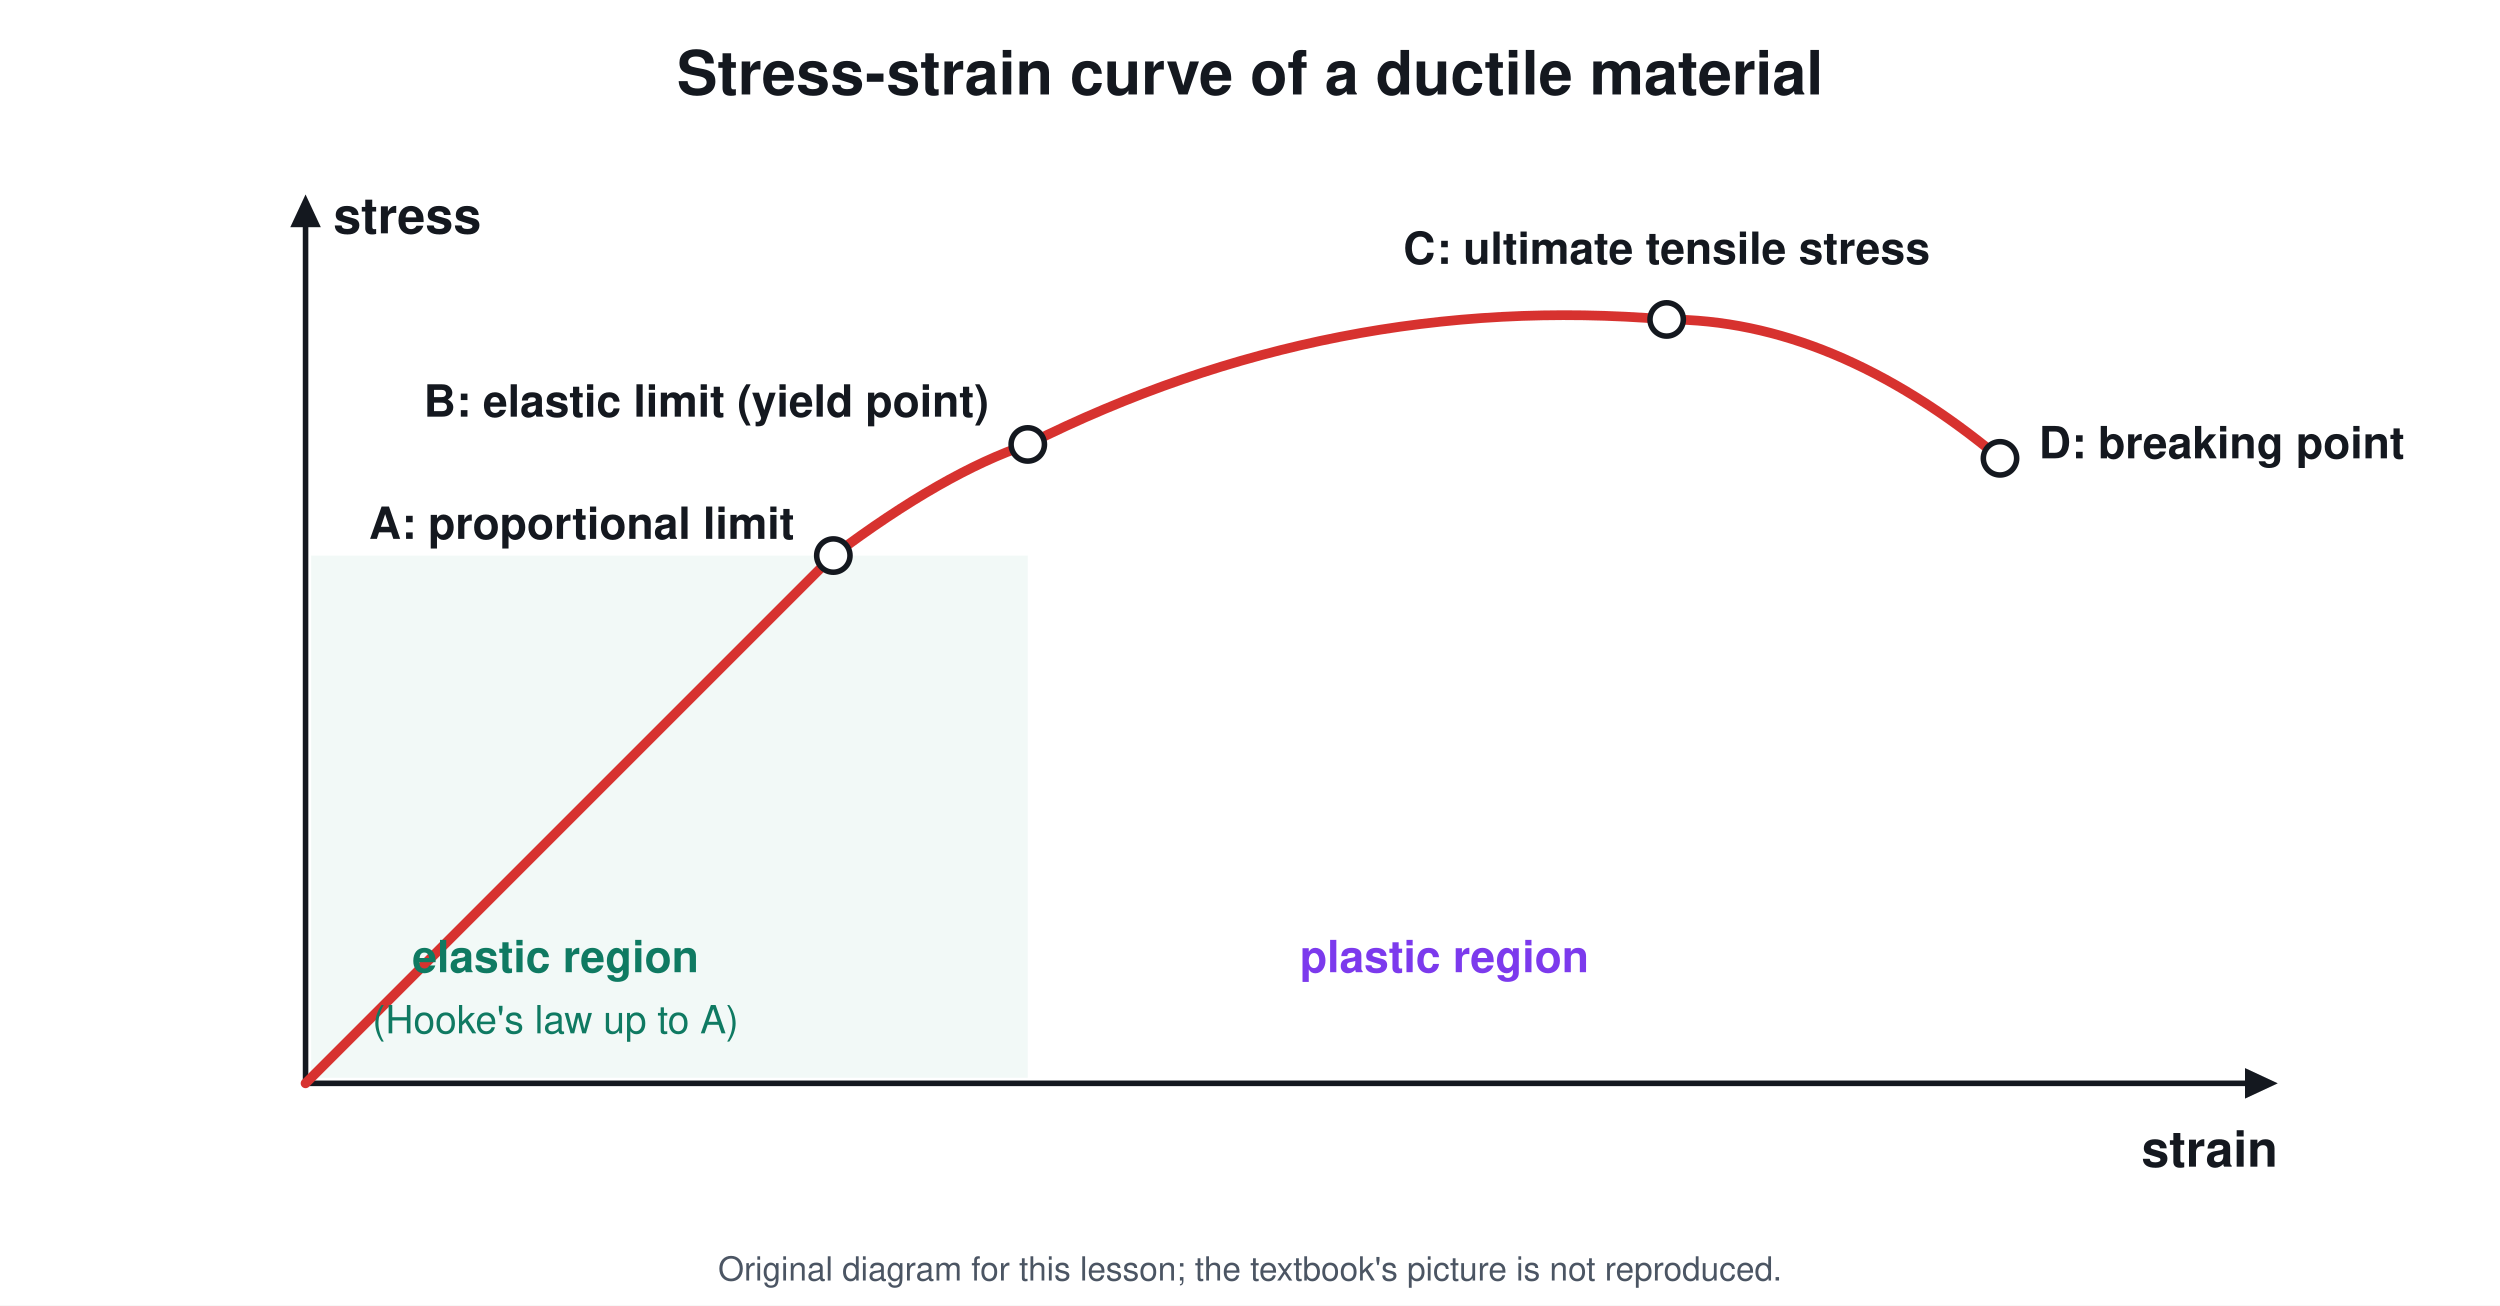
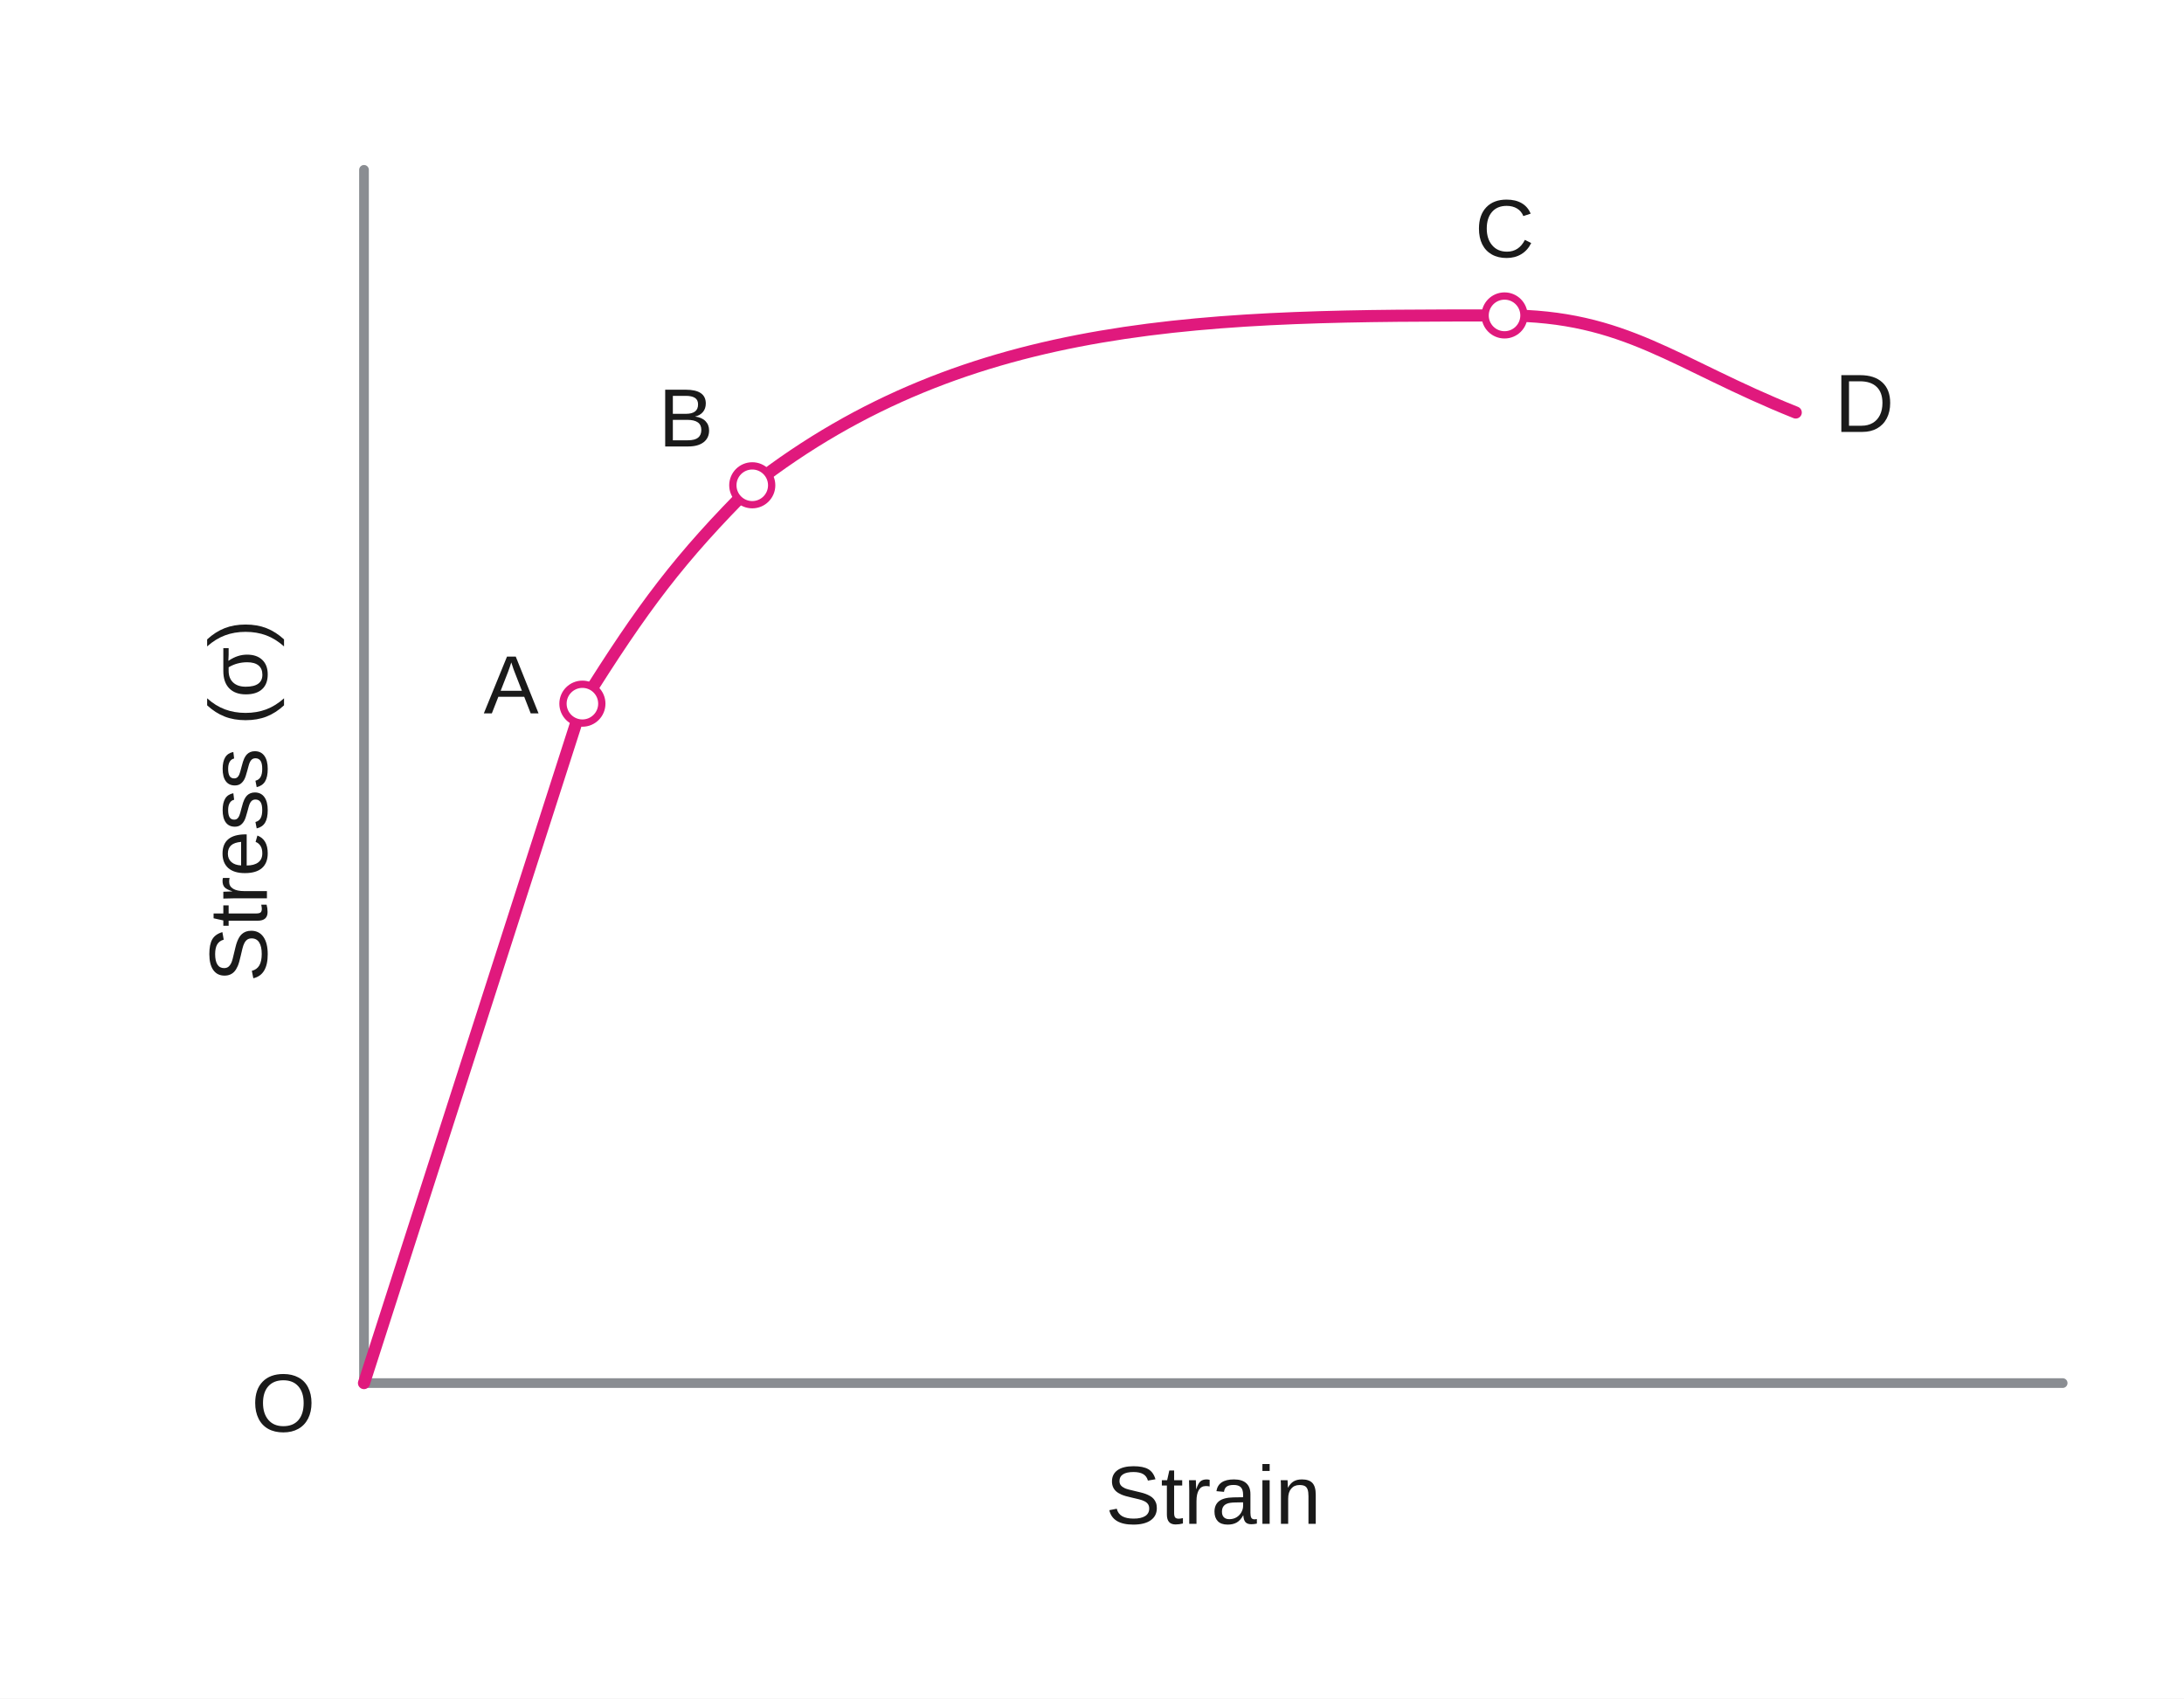
- <svg xmlns="http://www.w3.org/2000/svg" viewBox="0 0 900 470" font-family="Segoe UI, Helvetica, Arial, sans-serif">
-   <rect width="900" height="470" fill="#ffffff" />
-   <text x="450.0" y="34.0" font-size="22" fill="#14181f" text-anchor="middle" font-weight="700">Stress-strain curve of a ductile material</text>
-   <line x1="110.0" y1="390.0" x2="809.6" y2="390.0" stroke="#14181f" stroke-width="2" stroke-linecap="round" />
-   <path d="M820.0 390.0 L808.2 395.5 L808.2 384.5 Z" fill="#14181f" />
-   <line x1="110.0" y1="390.0" x2="110.0" y2="80.4" stroke="#14181f" stroke-width="2" stroke-linecap="round" />
-   <path d="M110.0 70.0 L115.5 81.8 L104.5 81.8 Z" fill="#14181f" />
-   <text x="820.0" y="420.0" font-size="18" fill="#14181f" text-anchor="end" font-weight="700">strain</text>
-   <text x="120.0" y="84.0" font-size="18" fill="#14181f" text-anchor="start" font-weight="700">stress</text>
-   <rect x="112" y="200" width="258" height="188" fill="#e6f4ef" opacity="0.5" />
-   <line x1="110.0" y1="390.0" x2="300.0" y2="200.0" stroke="#d7322f" stroke-width="3.5" stroke-linecap="round" />
-   <path d="M300 200 Q340 170 370 160 Q480 105 600 115 Q660 115 720 165" stroke="#d7322f" stroke-width="3.5" fill="none" stroke-linejoin="round" stroke-linecap="round" />
-   <circle cx="300.0" cy="200.0" r="6.0" stroke="#14181f" stroke-width="2" fill="#ffffff" />
-   <text x="286.0" y="194.0" font-size="16" fill="#14181f" text-anchor="end" font-weight="700">A: proportional limit</text>
-   <circle cx="370.0" cy="160.0" r="6.0" stroke="#14181f" stroke-width="2" fill="#ffffff" />
-   <text x="356.0" y="150.0" font-size="16" fill="#14181f" text-anchor="end" font-weight="700">B: elastic limit (yield point)</text>
-   <circle cx="600.0" cy="115.0" r="6.0" stroke="#14181f" stroke-width="2" fill="#ffffff" />
-   <text x="600.0" y="95.0" font-size="16" fill="#14181f" text-anchor="middle" font-weight="700">C: ultimate tensile stress</text>
-   <circle cx="720.0" cy="165.0" r="6.0" stroke="#14181f" stroke-width="2" fill="#ffffff" />
-   <text x="734.0" y="165.0" font-size="16" fill="#14181f" text-anchor="start" font-weight="700">D: breaking point</text>
-   <text x="200.0" y="350.0" font-size="16" fill="#0f7a62" text-anchor="middle" font-weight="700">elastic region</text>
-   <text x="520.0" y="350.0" font-size="16" fill="#7c3aed" text-anchor="middle" font-weight="700">plastic region</text>
-   <text x="200.0" y="372.0" font-size="14" fill="#0f7a62" text-anchor="middle" font-weight="400">(Hooke's law up to A)</text>
-   <text x="450.0" y="461" font-size="12" fill="#4b5563" text-anchor="middle">Original diagram for this lesson; the textbook's picture is not reproduced.</text>
+ <svg xmlns="http://www.w3.org/2000/svg" viewBox="0 0 900 700" font-family="Arial, Helvetica, sans-serif">
+   <rect width="900" height="700" fill="#ffffff" />
+   <line x1="150.0" y1="570.0" x2="150.0" y2="70.0" stroke="#8a8d92" stroke-width="4" stroke-linecap="round" />
+   <line x1="150.0" y1="570.0" x2="850.0" y2="570.0" stroke="#8a8d92" stroke-width="4" stroke-linecap="round" />
+   <path d="M150 570 L240 290 C265 250 280 230 310 200 C400 130 500 130 620 130 C670 130 690 150 740 170" stroke="#e0197d" stroke-width="5" fill="none" stroke-linejoin="round" stroke-linecap="round" />
+   <circle cx="240.0" cy="290.0" r="8.0" stroke="#e0197d" stroke-width="3" fill="#ffffff" />
+   <circle cx="310.0" cy="200.0" r="8.0" stroke="#e0197d" stroke-width="3" fill="#ffffff" />
+   <circle cx="620.0" cy="130.0" r="8.0" stroke="#e0197d" stroke-width="3" fill="#ffffff" />
+   <text x="130.0" y="590.0" font-size="34" fill="#1a1a1a" text-anchor="end" font-weight="400">O</text>
+   <text x="222.0" y="294.0" font-size="34" fill="#1a1a1a" text-anchor="end" font-weight="400">A</text>
+   <text x="294.0" y="184.0" font-size="34" fill="#1a1a1a" text-anchor="end" font-weight="400">B</text>
+   <text x="620.0" y="106.0" font-size="34" fill="#1a1a1a" text-anchor="middle" font-weight="400">C</text>
+   <text x="756.0" y="178.0" font-size="34" fill="#1a1a1a" text-anchor="start" font-weight="400">D</text>
+   <text x="500.0" y="628.0" font-size="34" fill="#1a1a1a" text-anchor="middle" font-weight="400">Strain</text>
+   <text x="110.0" y="330.0" font-size="34" fill="#1a1a1a" text-anchor="middle" font-weight="400" transform="rotate(-90 110.0 330.0)">Stress (σ)</text>
</svg>
